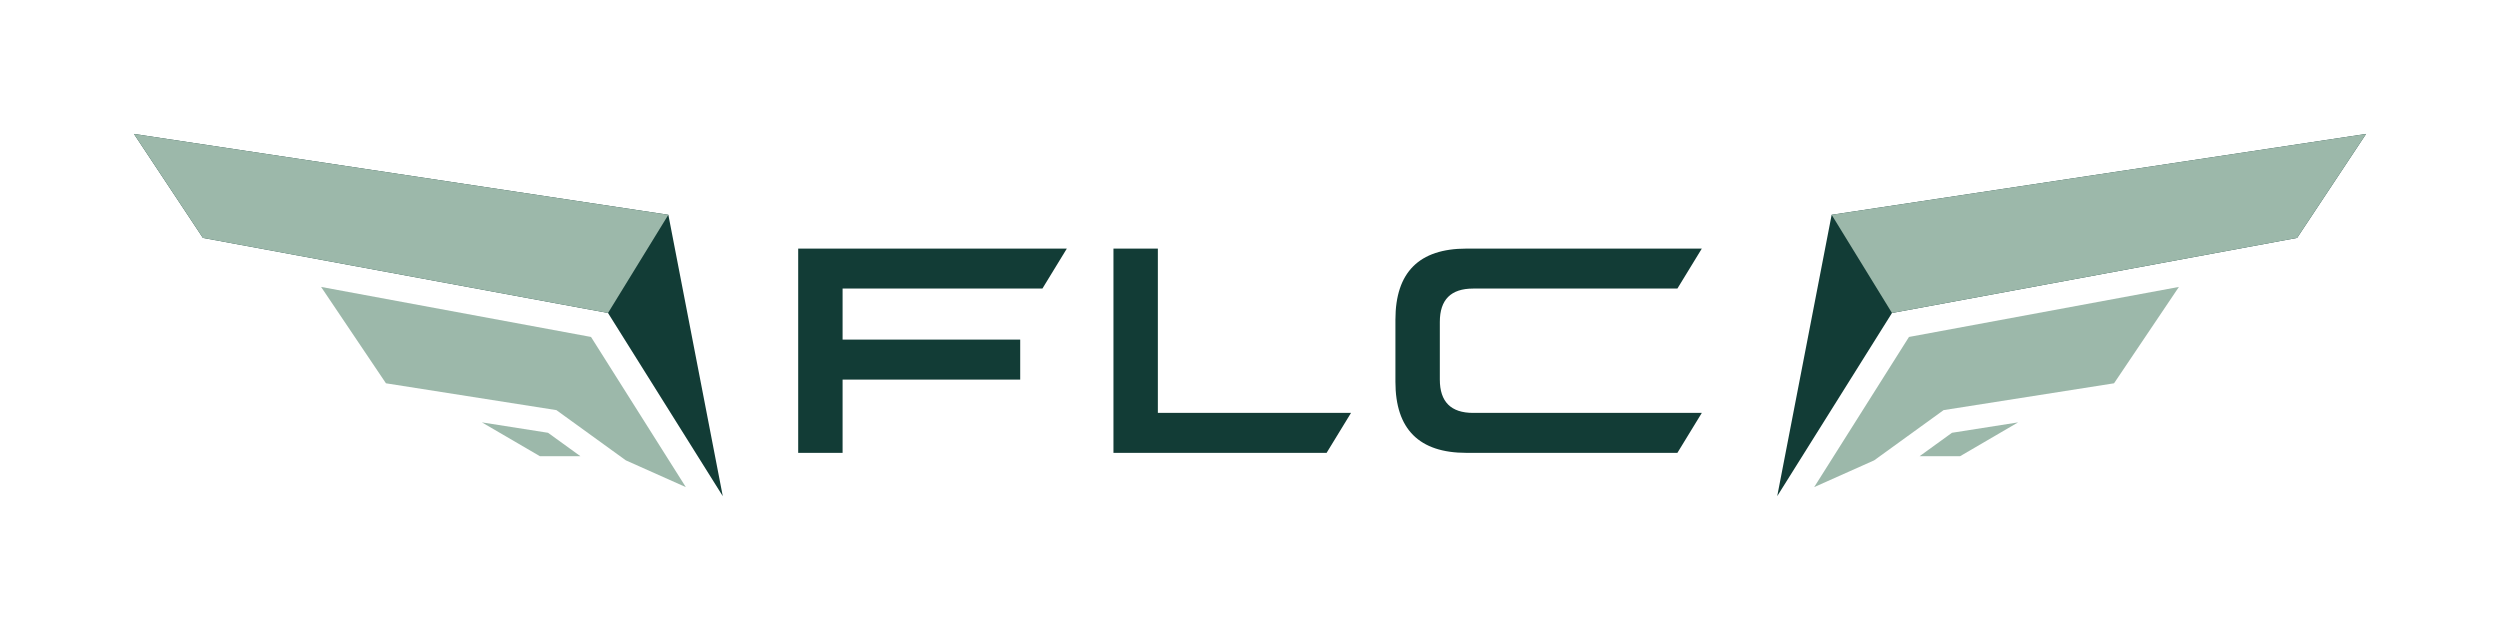
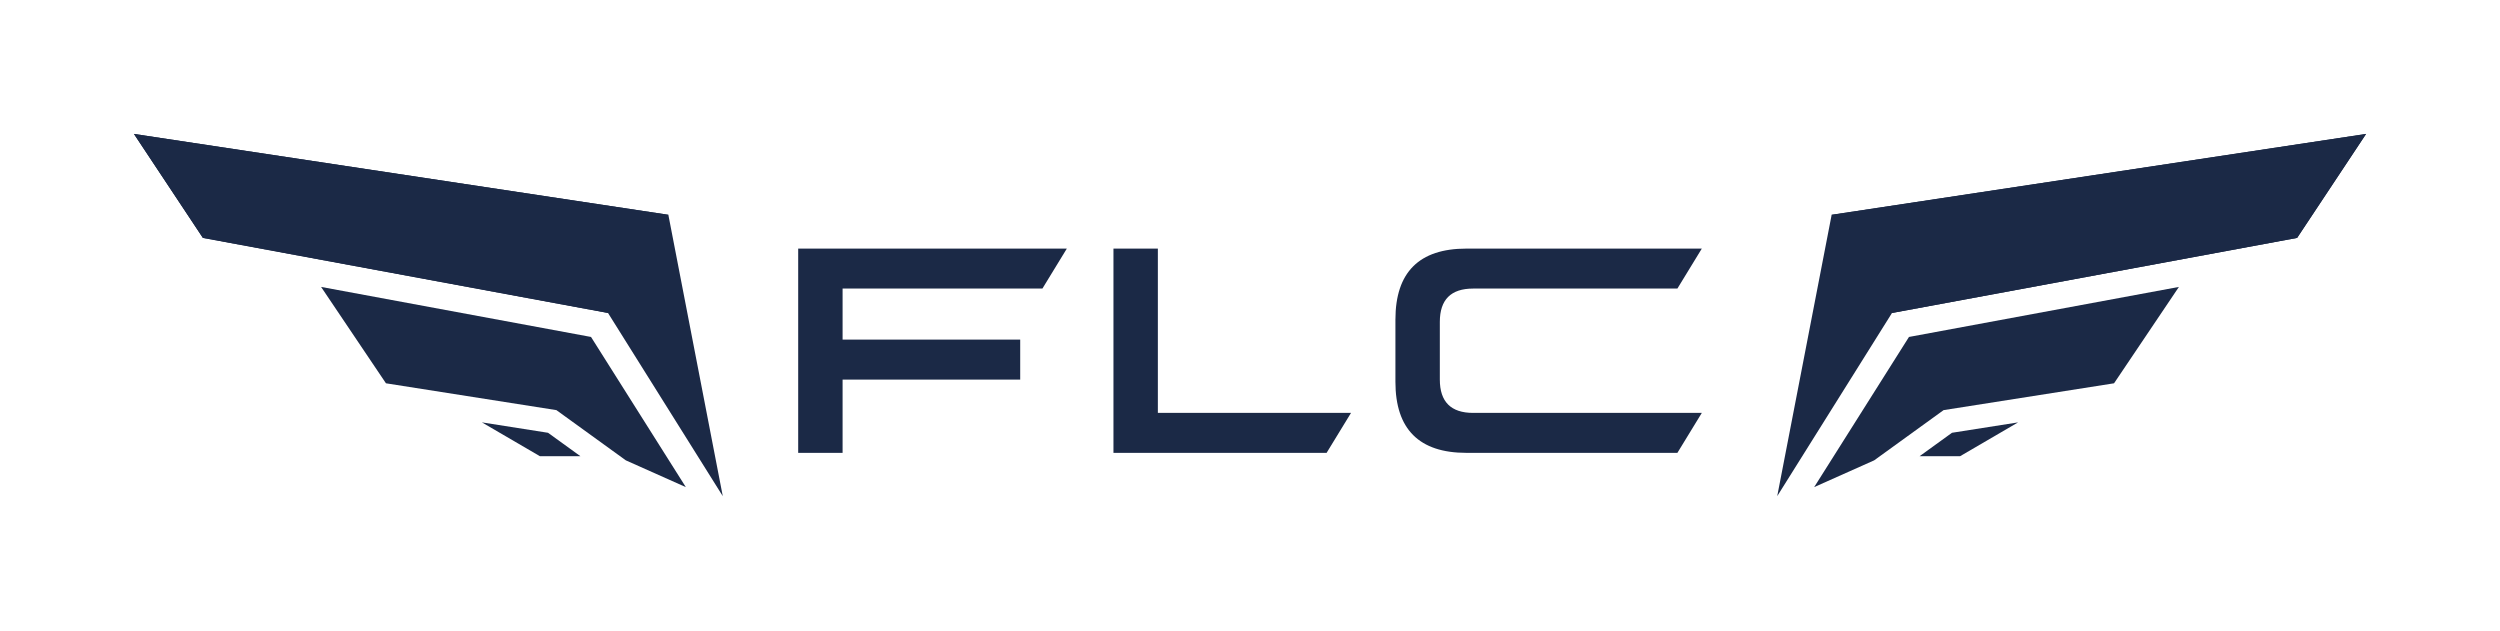
<svg xmlns="http://www.w3.org/2000/svg" viewBox="0 0 1024 258.08" role="img" aria-label="Fort Lauderdale Collection">
  <g transform="translate(23.95635 -58.37401) scale(0.05394503)">
-     <polygon points="572.82,2099.01 4630.65,2713 5043.91,4849.33 4172.5,3458.55 1096.42,2888.42 " fill="#123C36" fill-rule="nonzero" />
-     <polygon points="572.82,2099.01 4630.65,2713 4172.5,3458.55 1096.42,2888.42 " fill="#9CB8AA" fill-rule="nonzero" />
-     <polygon points="1993.93,3260.66 4043.47,3640.52 4763.4,4780.76 4307.86,4577.49 3780.64,4196.11 2486.43,3992.45 " fill="#9CB8AA" fill-rule="nonzero" />
-     <polygon points="3214.92,4289.16 3214.95,4289.16 3717.08,4368.18 3962.92,4546.02 3655.47,4546.02 " fill="#9CB8AA" fill-rule="nonzero" />
-     <polygon points="5616.47,2969.69 7656.27,2969.69 7470.84,3273.15 5953.63,3273.15 5953.63,3660.87 7302.26,3660.87 7302.26,3964.32 5953.63,3964.32 5953.63,4520.62 5616.47,4520.62 " fill="#123C36" fill-rule="nonzero" />
-     <polygon points="8010.29,2969.69 8347.45,2969.69 8347.45,4217.19 9814.1,4217.19 9628.65,4520.62 8010.29,4520.62 " fill="#123C36" fill-rule="nonzero" />
-     <path d="M12477.65 2969.69l-185.45 303.46 -1550.91 0c-168.59,0 -252.89,84.28 -252.89,252.86l0 438.31c0,168.59 84.3,252.87 252.89,252.87l1736.36 0 -185.45 303.43 -1601.49 0c-359.64,0 -539.47,-179.81 -539.47,-539.44l0 -472.02c0,-359.64 179.83,-539.47 539.47,-539.47l1786.94 0z" fill="#123C36" fill-rule="nonzero" />
-     <polygon points="17521.29,2099.01 13463.46,2713 13050.2,4849.33 13921.61,3458.55 16997.69,2888.42 " fill="#123C36" fill-rule="nonzero" />
-     <polygon points="17521.29,2099.01 13463.46,2713 13921.61,3458.55 16997.69,2888.42 " fill="#9CB8AA" fill-rule="nonzero" />
-     <polygon points="16100.18,3260.66 14050.64,3640.52 13330.71,4780.76 13786.25,4577.49 14313.47,4196.11 15607.68,3992.45 " fill="#9CB8AA" fill-rule="nonzero" />
-     <polygon points="14879.19,4289.16 14879.16,4289.16 14377.03,4368.18 14131.19,4546.02 14438.64,4546.02 " fill="#9CB8AA" fill-rule="nonzero" />
+     <polygon points="572.82,2099.01 4630.65,2713 5043.91,4849.33 4172.5,3458.55 1096.42,2888.42 " fill="#1B2946" fill-rule="nonzero" />
+     <polygon points="572.82,2099.01 4630.65,2713 4172.5,3458.55 1096.42,2888.42 " fill="#1B2946" fill-rule="nonzero" />
+     <polygon points="1993.93,3260.66 4043.47,3640.52 4763.4,4780.76 4307.86,4577.49 3780.64,4196.11 2486.43,3992.45 " fill="#1B2946" fill-rule="nonzero" />
+     <polygon points="3214.92,4289.16 3214.95,4289.16 3717.08,4368.18 3962.92,4546.02 3655.47,4546.02 " fill="#1B2946" fill-rule="nonzero" />
+     <polygon points="5616.47,2969.69 7656.27,2969.69 7470.84,3273.15 5953.63,3273.15 5953.63,3660.87 7302.26,3660.87 7302.26,3964.32 5953.63,3964.32 5953.63,4520.62 5616.47,4520.62 " fill="#1B2946" fill-rule="nonzero" />
+     <polygon points="8010.29,2969.69 8347.45,2969.69 8347.45,4217.19 9814.1,4217.19 9628.65,4520.62 8010.29,4520.62 " fill="#1B2946" fill-rule="nonzero" />
+     <path d="M12477.65 2969.69l-185.45 303.46 -1550.91 0c-168.59,0 -252.89,84.28 -252.89,252.86l0 438.31c0,168.59 84.3,252.87 252.89,252.87l1736.36 0 -185.45 303.43 -1601.49 0c-359.64,0 -539.47,-179.81 -539.47,-539.44l0 -472.02c0,-359.64 179.83,-539.47 539.47,-539.47l1786.94 0z" fill="#1B2946" fill-rule="nonzero" />
+     <polygon points="17521.29,2099.01 13463.46,2713 13050.2,4849.33 13921.61,3458.55 16997.69,2888.42 " fill="#1B2946" fill-rule="nonzero" />
+     <polygon points="17521.29,2099.01 13463.46,2713 13921.61,3458.55 16997.69,2888.42 " fill="#1B2946" fill-rule="nonzero" />
+     <polygon points="16100.18,3260.66 14050.64,3640.52 13330.71,4780.76 13786.25,4577.49 14313.47,4196.11 15607.68,3992.45 " fill="#1B2946" fill-rule="nonzero" />
+     <polygon points="14879.19,4289.16 14879.16,4289.16 14377.03,4368.18 14131.19,4546.02 14438.64,4546.02 " fill="#1B2946" fill-rule="nonzero" />
  </g>
</svg>
